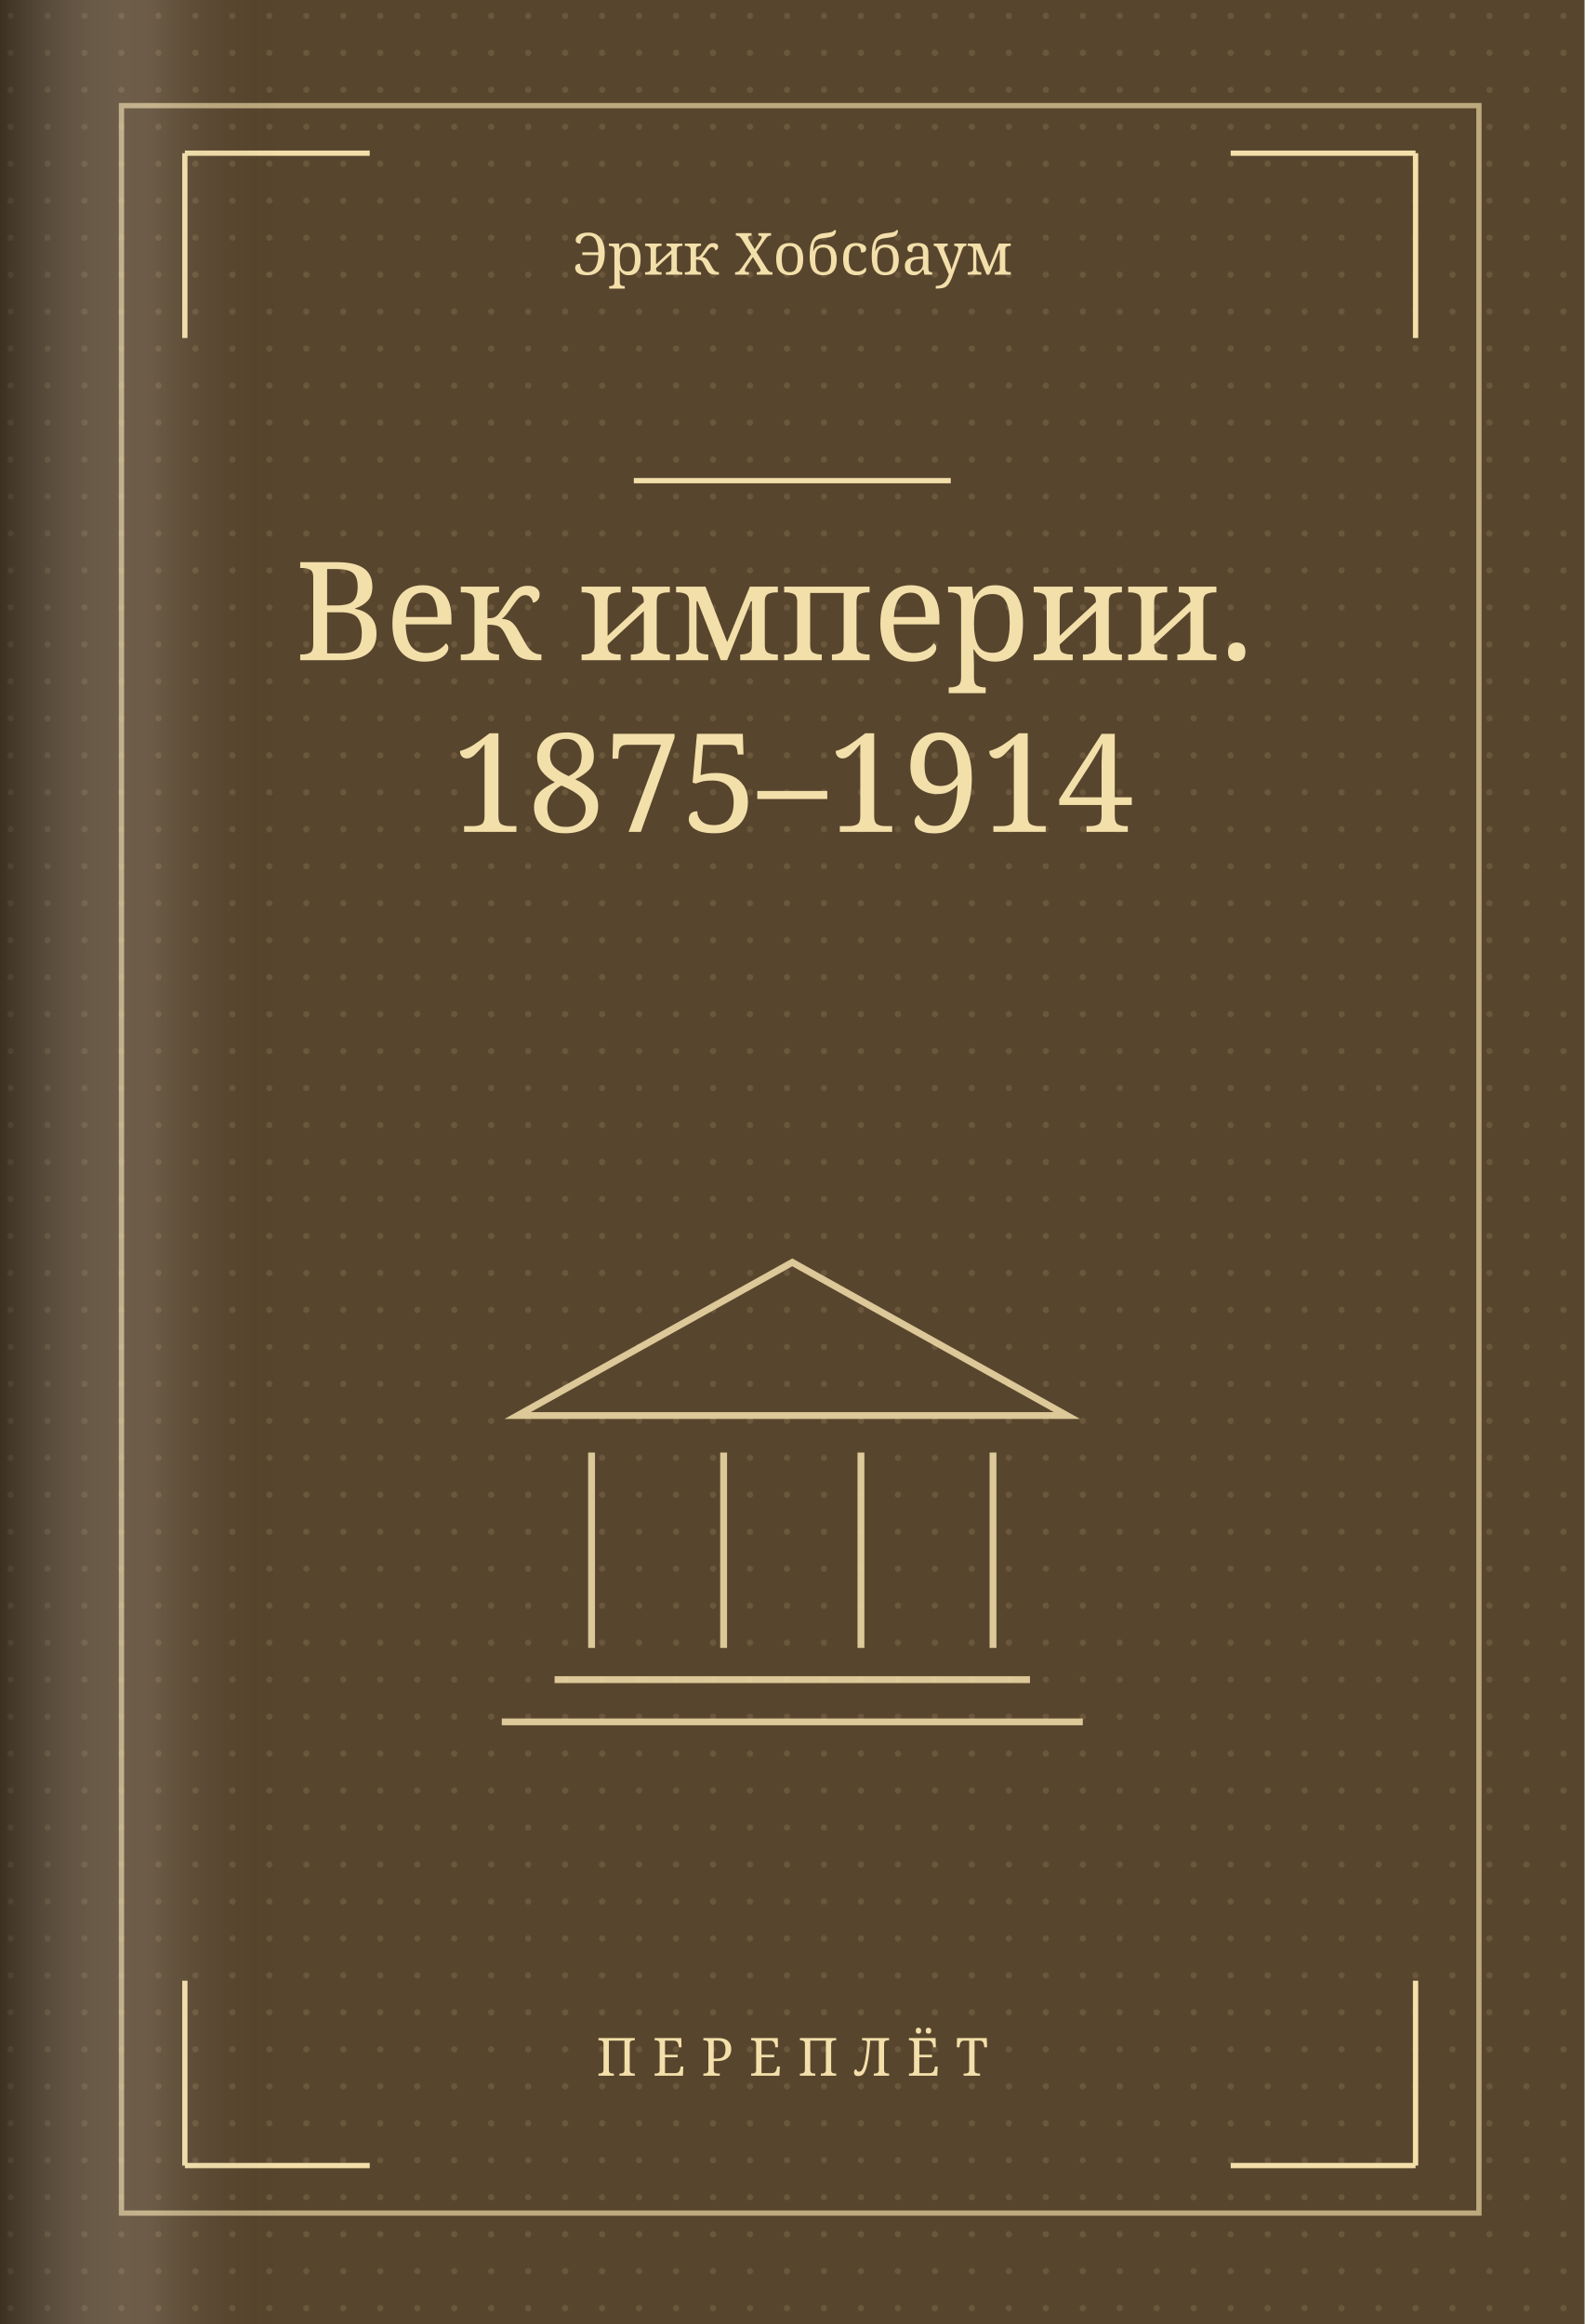
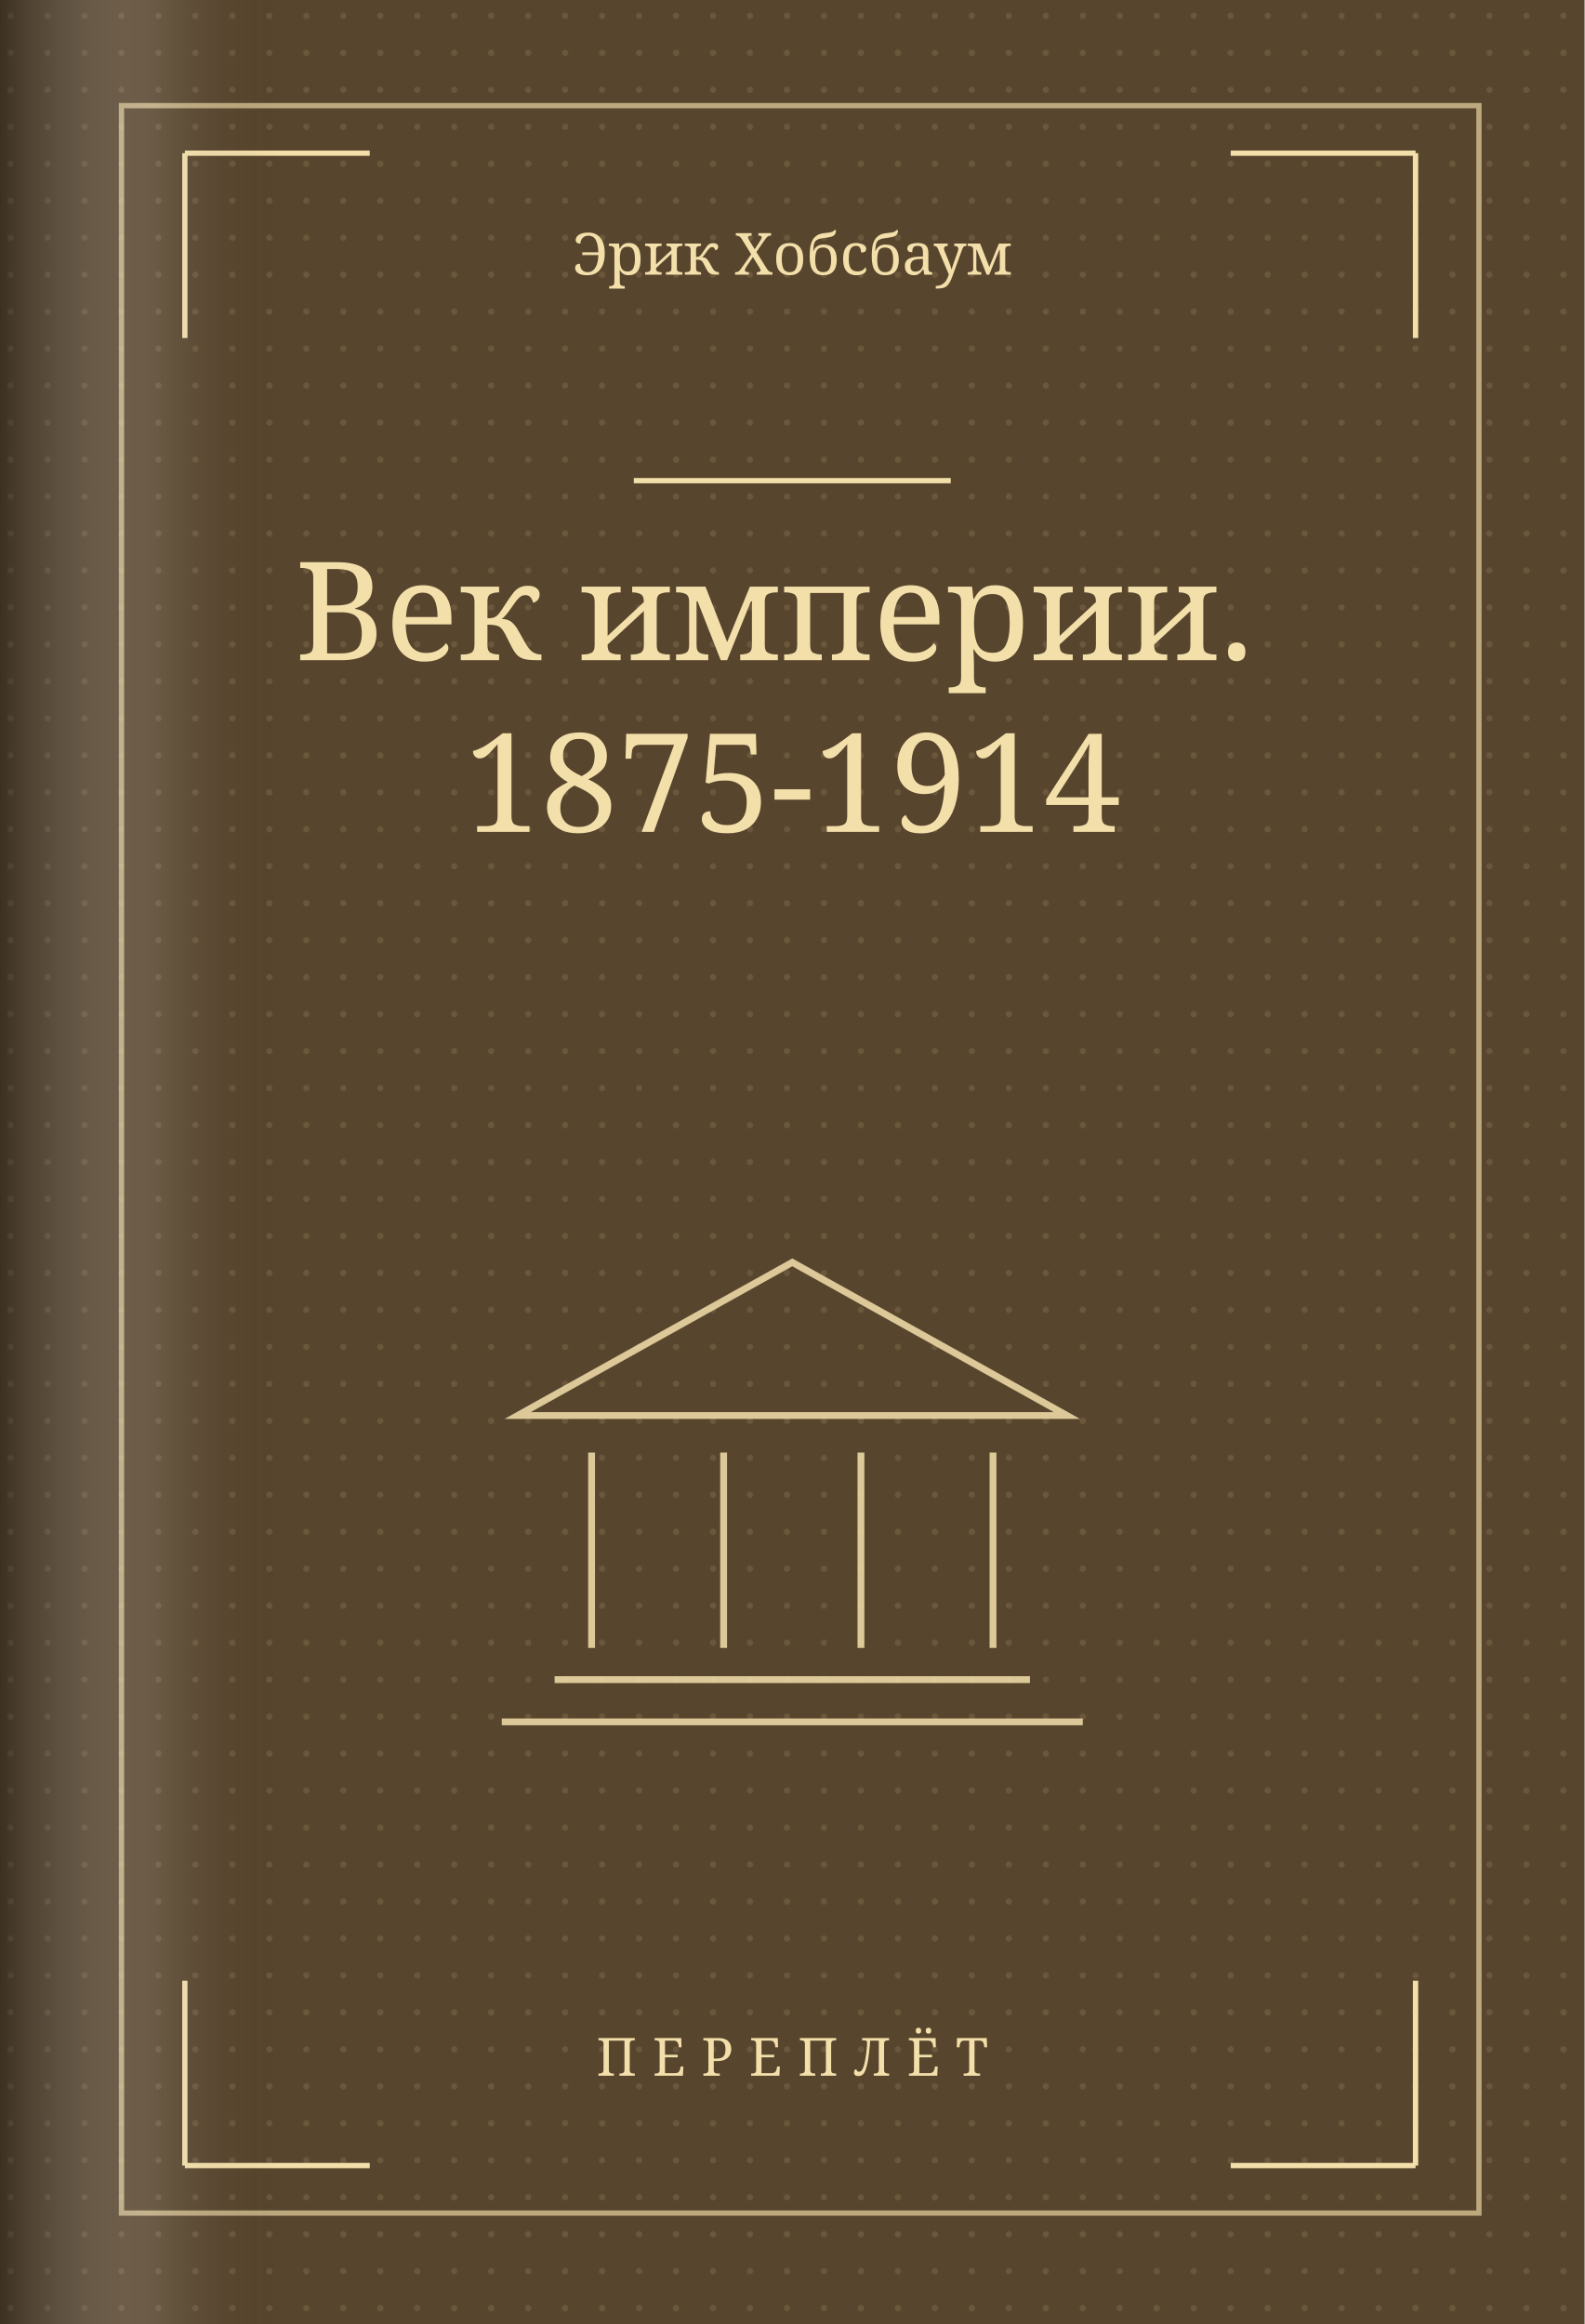
- <svg xmlns="http://www.w3.org/2000/svg" width="300" height="440" viewBox="0 0 300 440" role="img" aria-label="Век империи. 1875–1914">
+ <svg xmlns="http://www.w3.org/2000/svg" width="300" height="440" viewBox="0 0 300 440" role="img" aria-label="Век империи. 1875-1914">
  <defs>
    <linearGradient id="spine">
      <stop stop-color="#000" stop-opacity=".4" />
      <stop offset=".1" stop-color="#fff" stop-opacity=".12" />
      <stop offset=".18" stop-color="#000" stop-opacity="0" />
    </linearGradient>
    <pattern id="grain" width="7" height="7" patternUnits="userSpaceOnUse">
      <circle cx="2" cy="3" r=".6" fill="#f3dfaa" opacity=".12" />
    </pattern>
  </defs>
  <rect width="300" height="440" fill="#58452d" />
  <rect width="300" height="440" fill="url(#grain)" />
  <rect x="23" y="20" width="257" height="399" fill="none" stroke="#f3dfaa" stroke-opacity=".65" />
  <path d="M35 29H70M35 29V64M268 29H233M268 29V64M35 410H70M35 410V375M268 410H233M268 410V375" fill="none" stroke="#f3dfaa" />
  <text x="150" y="52" text-anchor="middle" fill="#f3dfaa" font-family="Georgia,serif" font-size="11">
    <tspan x="150" dy="0">Эрик Хобсбаум</tspan>
  </text>
  <path d="M120 91H180" stroke="#f3dfaa" />
  <text x="150" y="125" text-anchor="middle" fill="#f3dfaa" font-family="Georgia,serif" font-size="26">
    <tspan x="150" dy="0">Век империи.</tspan>
-     <tspan x="150" dy="32.5">1875–1914</tspan>
+     <tspan x="150" dy="32.5">1875-1914</tspan>
  </text>
  <g fill="none" stroke="#f3dfaa" stroke-width="1.3" opacity=".85" transform="translate(0 0)">
    <path d="M95 326H205M105 318H195M112 275V312M137 275V312M163 275V312M188 275V312M98 268L150 239L202 268Z" />
  </g>
  <text x="150" y="393" text-anchor="middle" fill="#f3dfaa" font-family="serif" font-size="10" letter-spacing="3">ПЕРЕПЛЁТ</text>
  <rect width="300" height="440" fill="url(#spine)" />
</svg>
